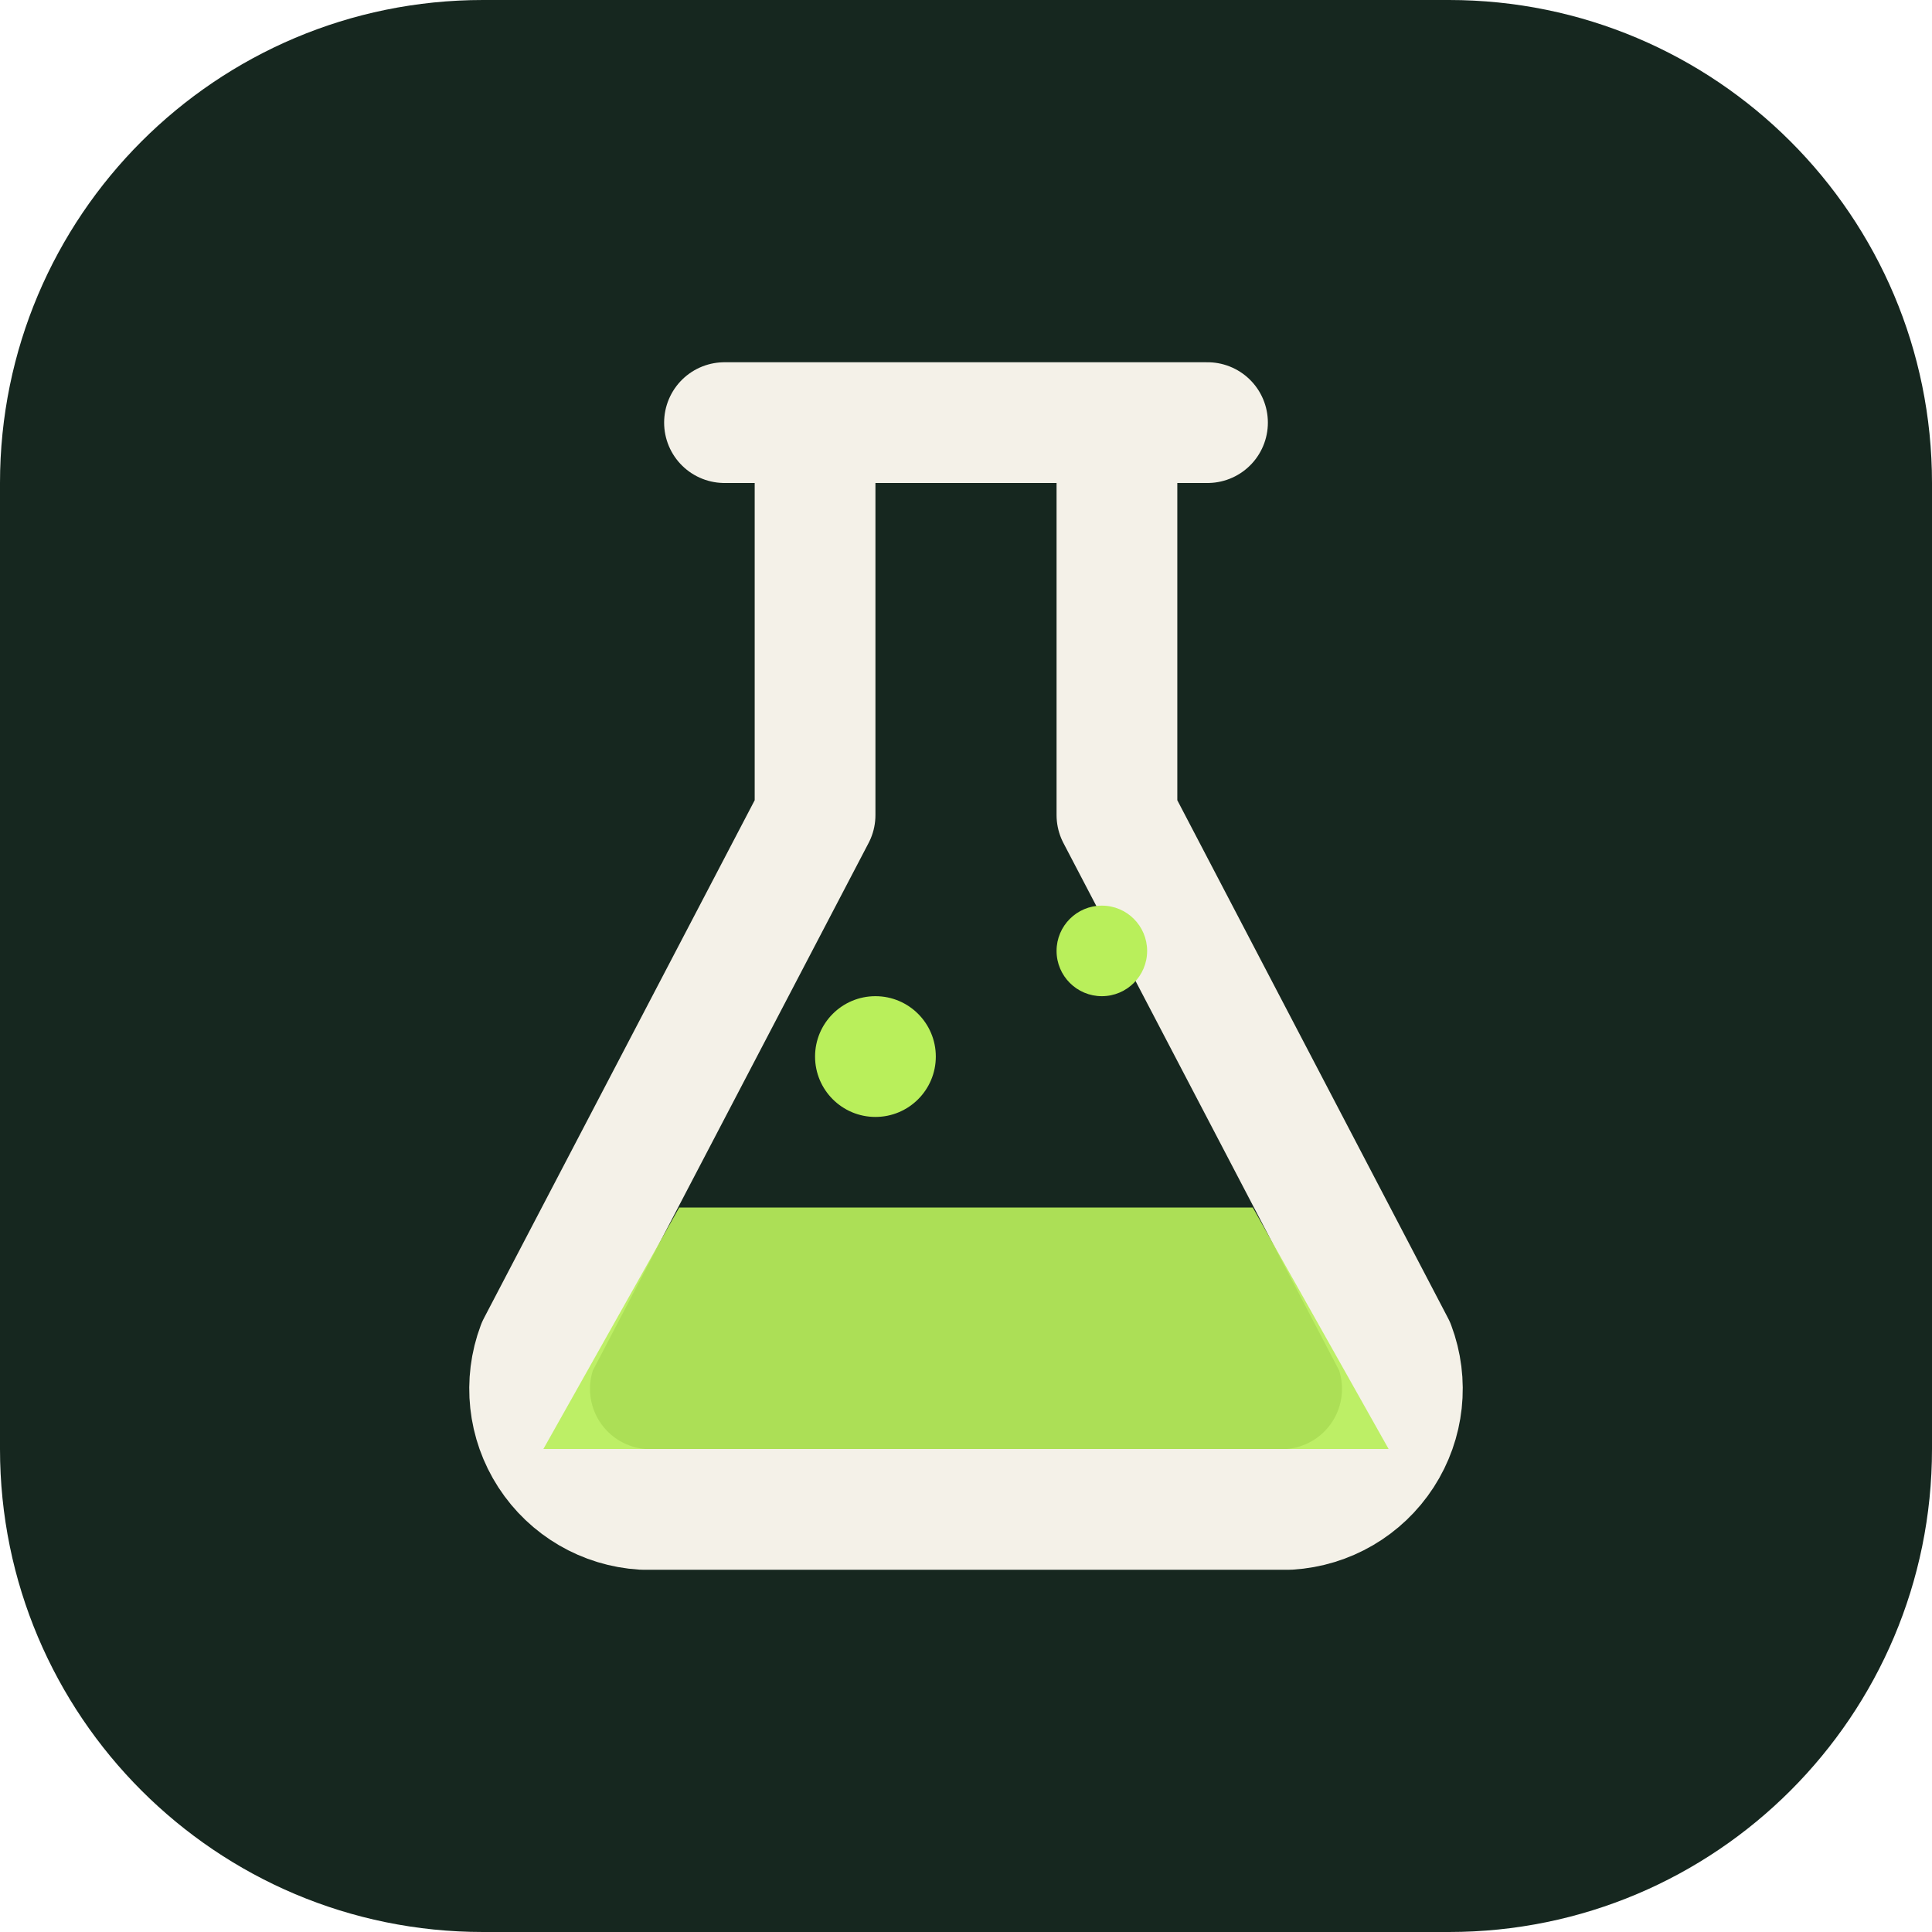
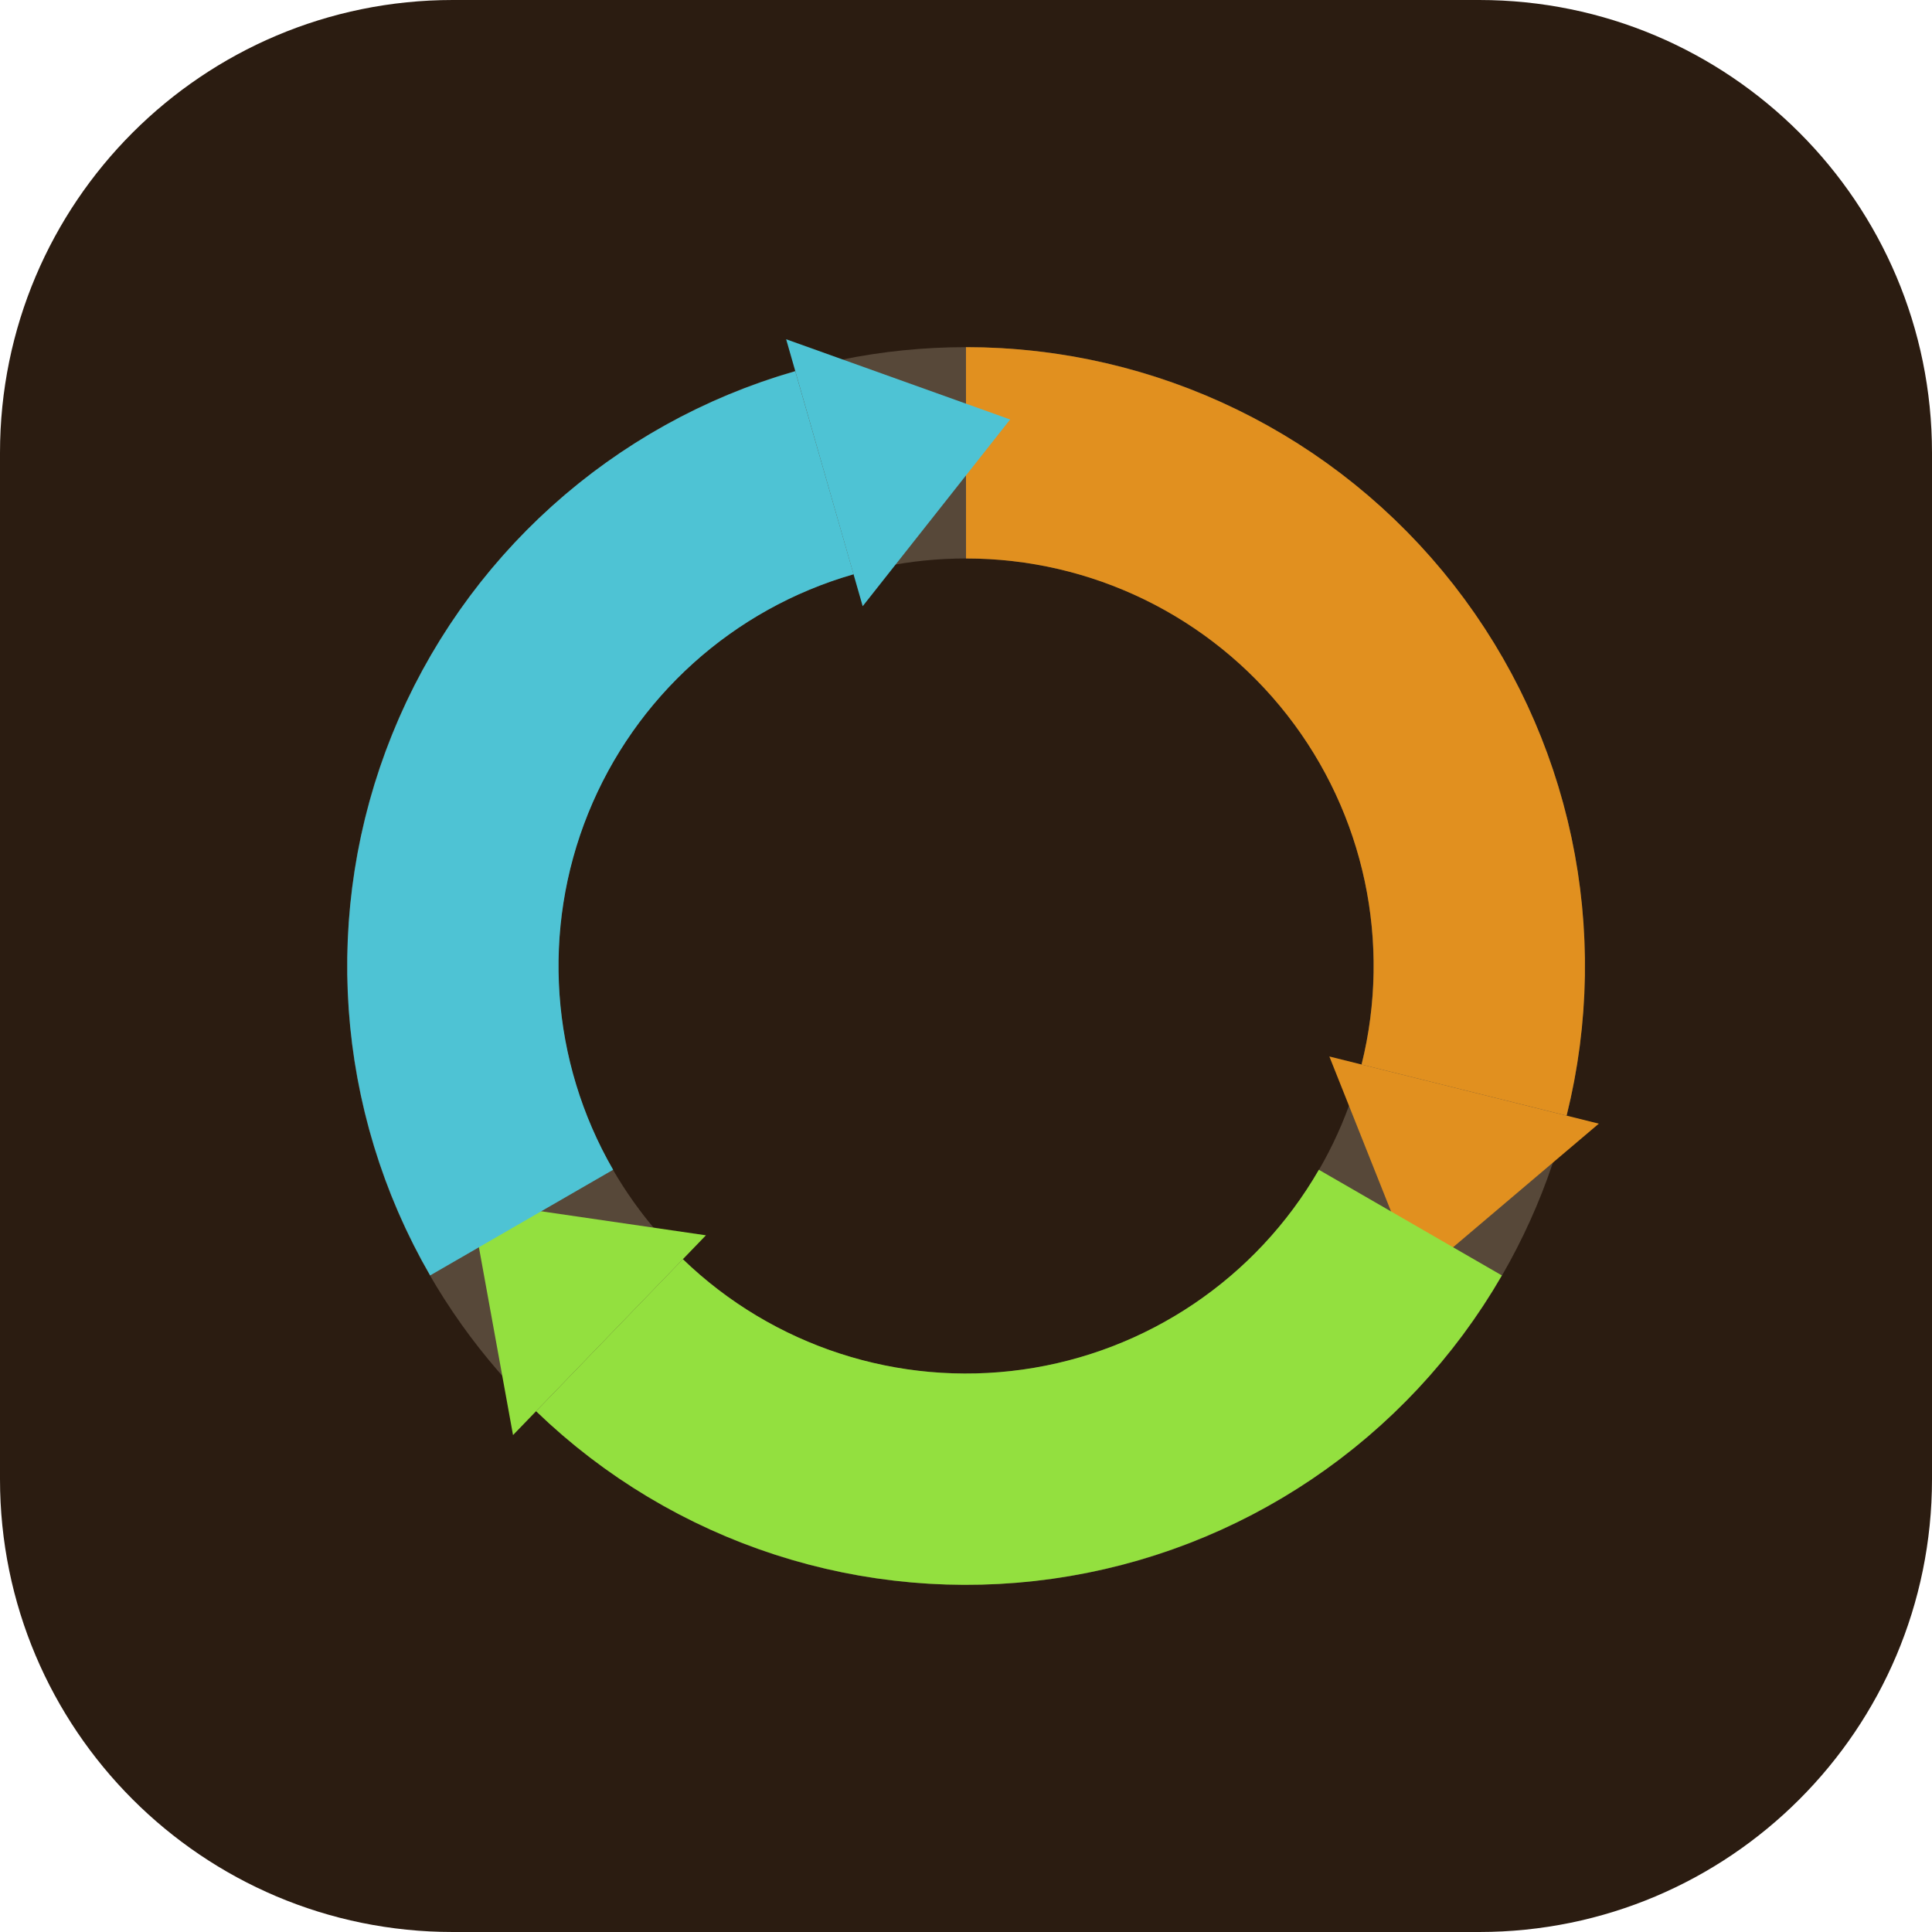
<svg xmlns="http://www.w3.org/2000/svg" viewBox="0 0 64 64" role="img" aria-labelledby="title">
-   <rect width="64" height="64" rx="16" fill="#16271f" />
-   <path d="M24 14h16M27 14v13L17.8 44.6A4 4 0 0 0 21.3 50h21.4a4 4 0 0 0 3.5-5.4L37 27V14" fill="none" stroke="#f4f1e8" stroke-width="4" stroke-linecap="round" stroke-linejoin="round" />
-   <path d="M22.5 40h19L46 48H18l4.5-8Z" fill="#b9ef5b" opacity=".92" />
-   <circle cx="29" cy="35" r="2" fill="#b9ef5b" />
-   <circle cx="36.5" cy="31.5" r="1.5" fill="#b9ef5b" />
+   <rect width="64" height="64" rx="15" fill="#2b1c11" />
+   <circle cx="32" cy="32" r="17" fill="none" stroke="#f0e3c9" stroke-opacity=".22" stroke-width="7" />
+   <path d="M32 15A17 17 0 0 1 48.5 36.11" fill="none" stroke="#e1901f" stroke-width="7" stroke-linecap="butt" />
+   <polygon points="0,-4.6 6.4,0 0,4.6" fill="#e1901f" transform="translate(48.5 36.11) rotate(104)" />
+   <path d="M46.72 40.5A17 17 0 0 1 20.19 44.23" fill="none" stroke="#93e03f" stroke-width="7" stroke-linecap="butt" />
+   <polygon points="0,-4.6 6.4,0 0,4.6" fill="#93e03f" transform="translate(20.19 44.23) rotate(224)" />
+   <path d="M17.28 40.5A17 17 0 0 1 27.31 15.66" fill="none" stroke="#4ec3d4" stroke-width="7" stroke-linecap="butt" />
+   <polygon points="0,-4.6 6.4,0 0,4.6" fill="#4ec3d4" transform="translate(27.31 15.66) rotate(344)" />
</svg>
